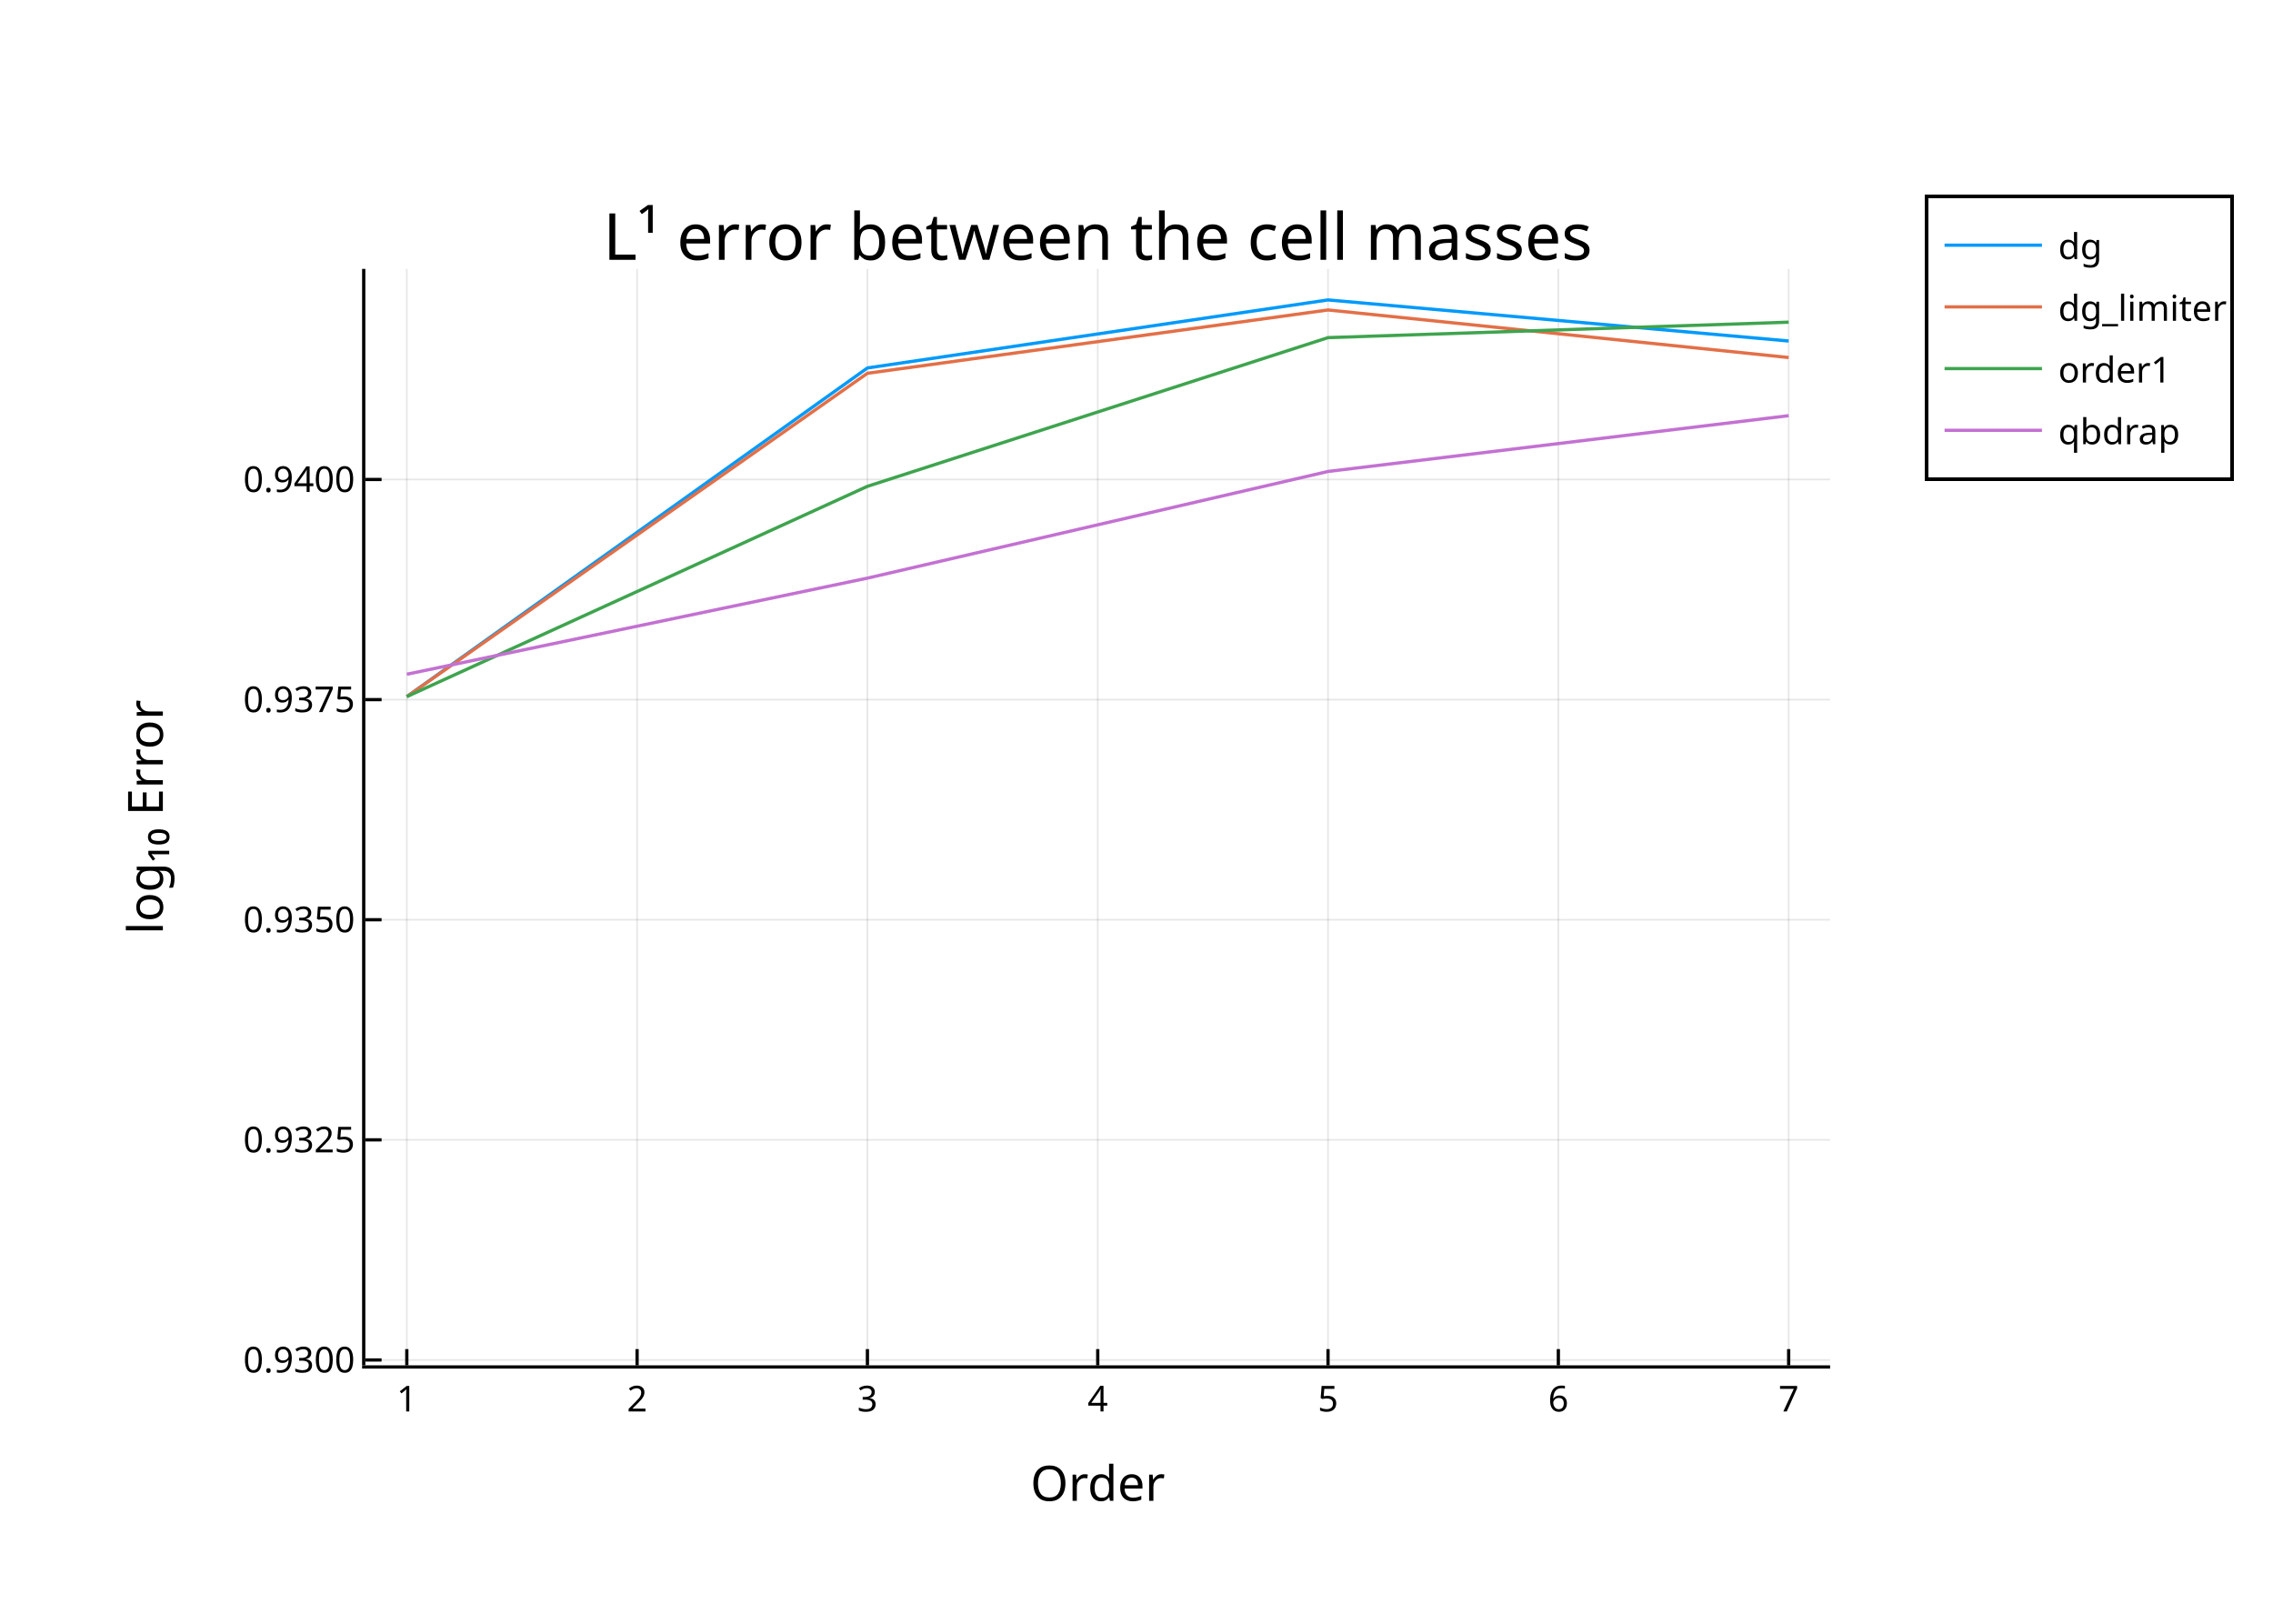
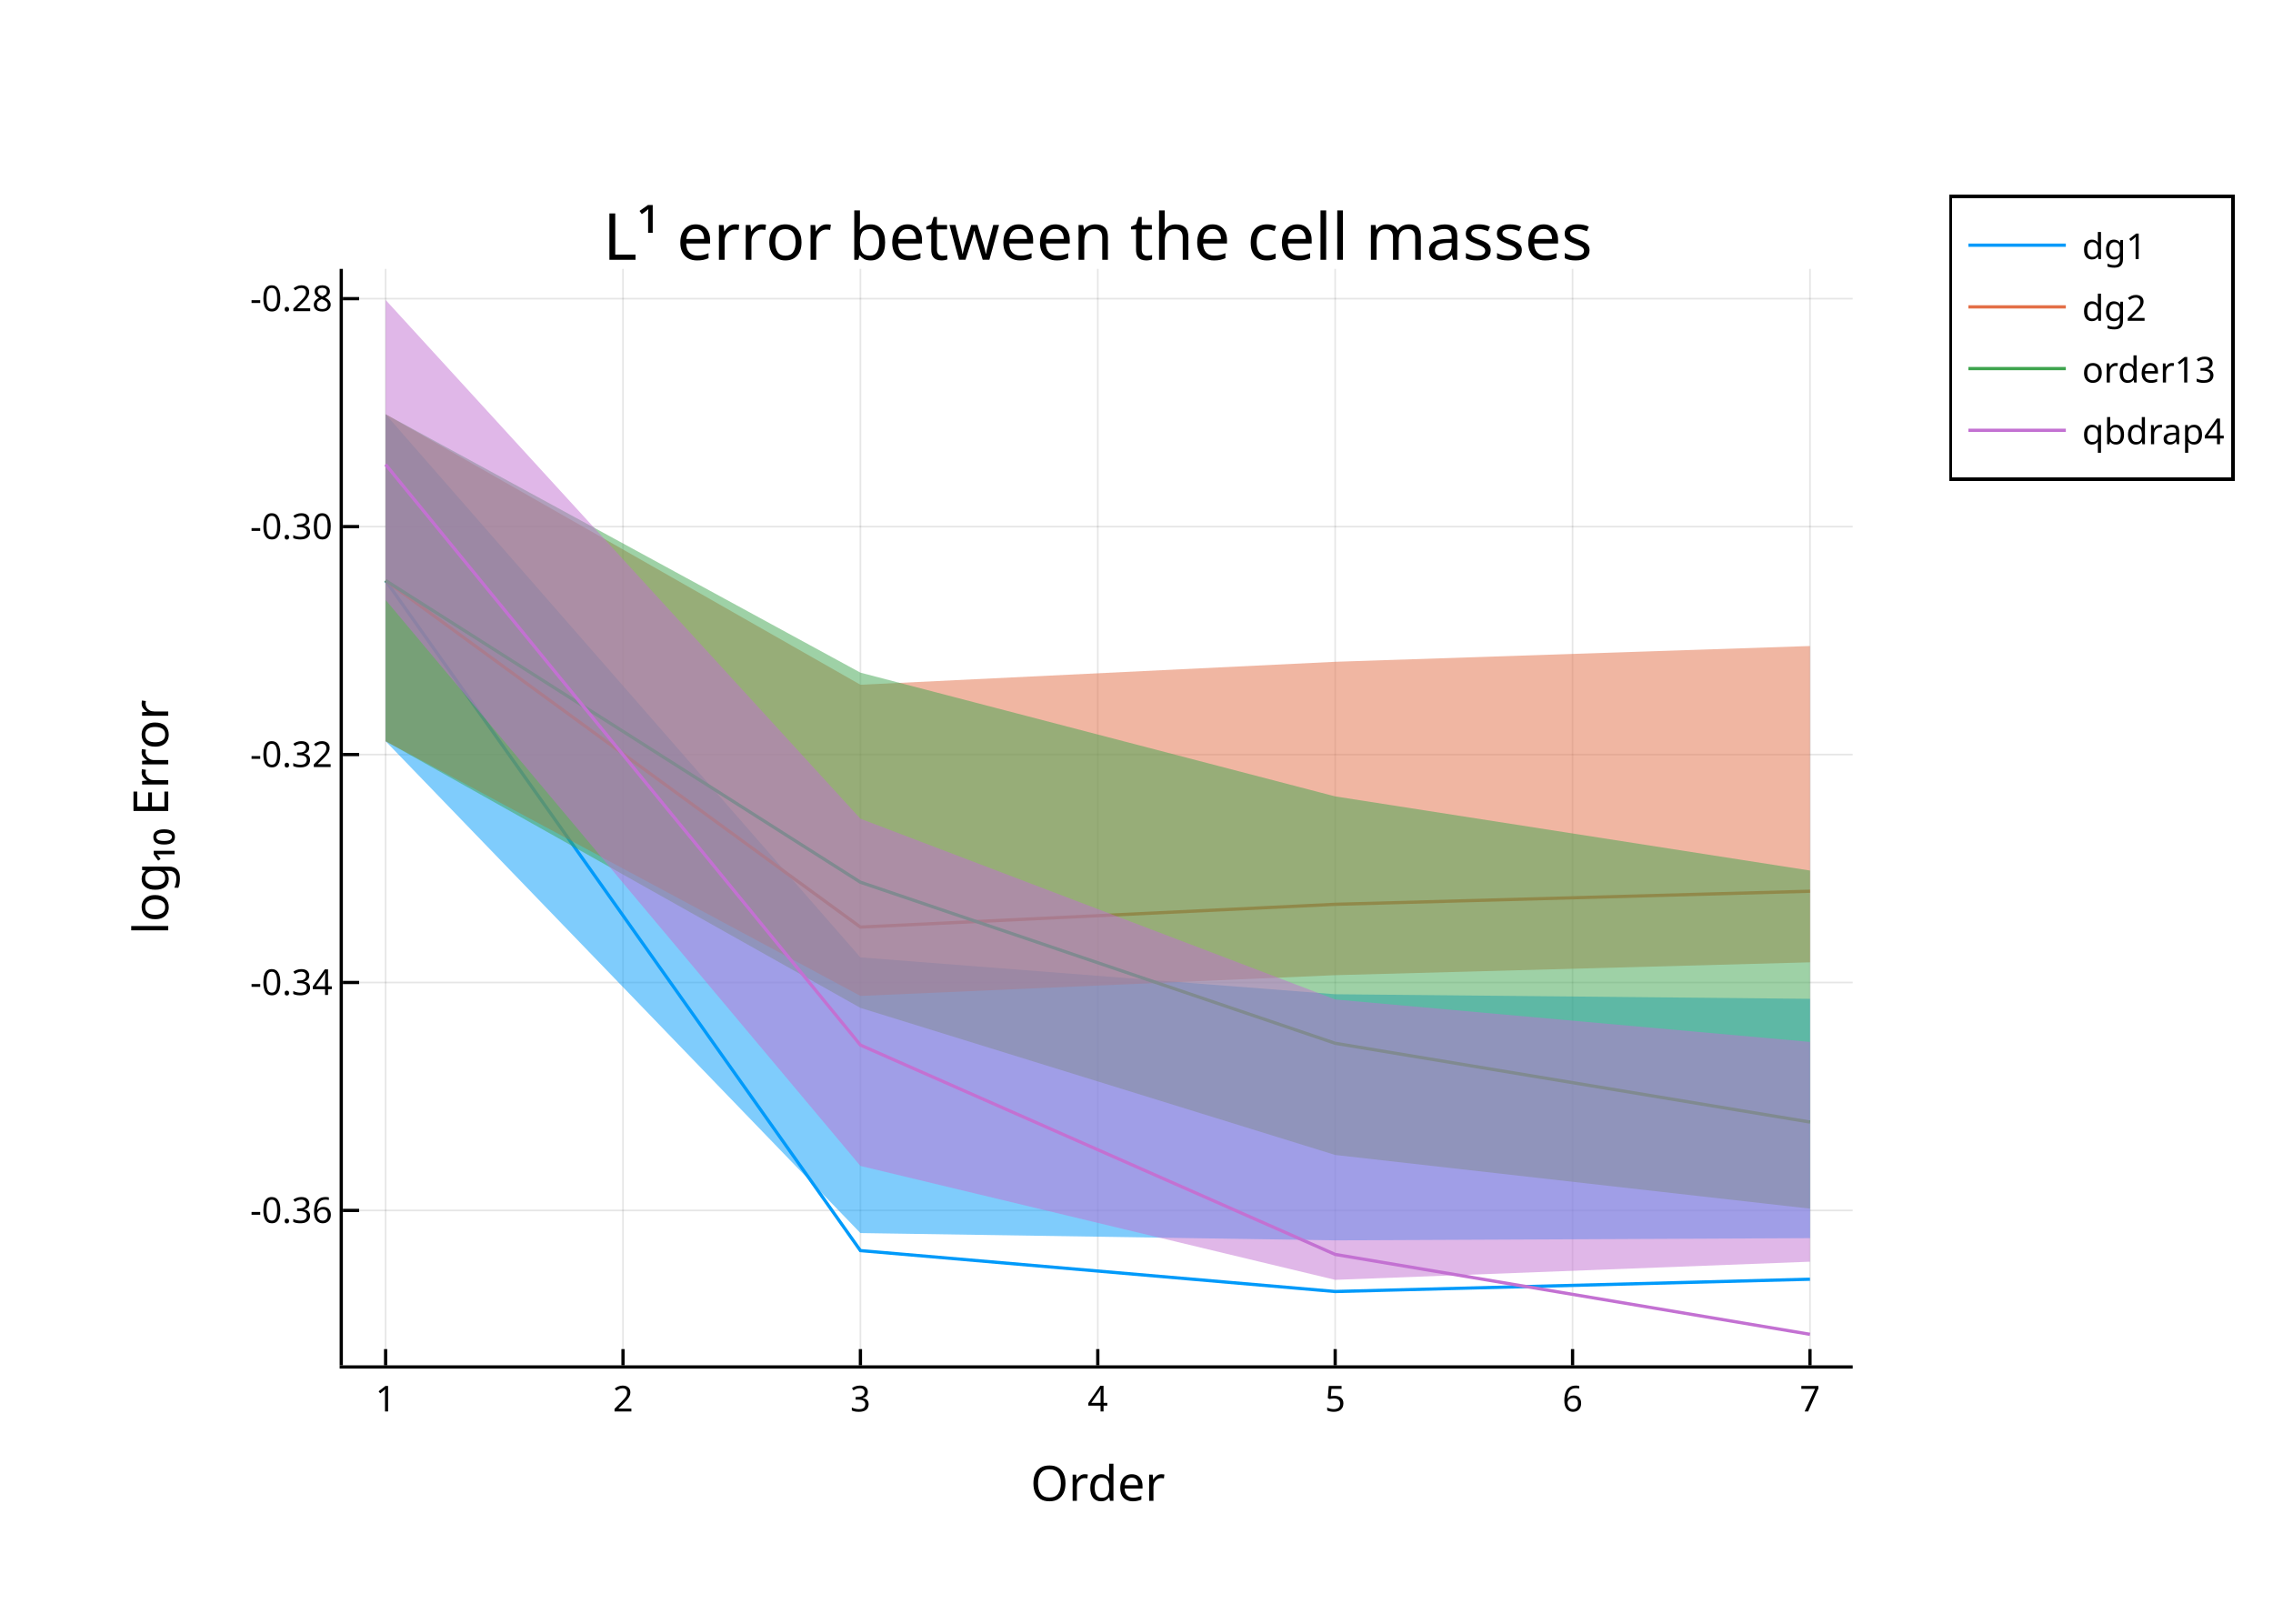
<svg xmlns="http://www.w3.org/2000/svg" class="main-svg" width="700" height="500" style="" viewBox="0 0 700 500">
  <rect x="0" y="0" width="700" height="500" style="fill: rgb(255, 255, 255); fill-opacity: 1;" />
-   <defs id="defs-3b3376">
+   <defs id="defs-b172ba">
    <g class="clips">
-       <clipPath id="clip3b3376xyplot" class="plotclip">
-         <rect width="451.095" height="337.635" />
+       <clipPath id="clipb172baxyplot" class="plotclip">
+         <rect width="464.966" height="337.635" />
      </clipPath>
-       <clipPath class="axesclip" id="clip3b3376x">
-         <rect x="112.512" y="0" width="451.095" height="500" />
+       <clipPath class="axesclip" id="clipb172bax">
+         <rect x="105.596" y="0" width="464.966" height="500" />
      </clipPath>
-       <clipPath class="axesclip" id="clip3b3376y">
+       <clipPath class="axesclip" id="clipb172bay">
        <rect x="0" y="82.797" width="700" height="337.635" />
      </clipPath>
-       <clipPath class="axesclip" id="clip3b3376xy">
-         <rect x="112.512" y="82.797" width="451.095" height="337.635" />
+       <clipPath class="axesclip" id="clipb172baxy">
+         <rect x="105.596" y="82.797" width="464.966" height="337.635" />
      </clipPath>
    </g>
    <g class="gradients" />
  </defs>
  <g class="bglayer" />
  <g class="layer-below">
    <g class="imagelayer" />
    <g class="shapelayer" />
  </g>
  <g class="cartesianlayer">
    <g class="subplot xy">
      <g class="layer-subplot">
        <g class="shapelayer" />
        <g class="imagelayer" />
      </g>
      <g class="gridlayer">
        <g class="x">
-           <path class="xgrid crisp" transform="translate(125.2823,0)" d="M0,82.797v337.635" style="stroke: rgb(0, 0, 0); stroke-opacity: 0.1; stroke-width: 0.5px;" />
-           <path class="xgrid crisp" transform="translate(196.2023,0)" d="M0,82.797v337.635" style="stroke: rgb(0, 0, 0); stroke-opacity: 0.1; stroke-width: 0.5px;" />
-           <path class="xgrid crisp" transform="translate(267.1323,0)" d="M0,82.797v337.635" style="stroke: rgb(0, 0, 0); stroke-opacity: 0.1; stroke-width: 0.5px;" />
-           <path class="xgrid crisp" transform="translate(338.0623,0)" d="M0,82.797v337.635" style="stroke: rgb(0, 0, 0); stroke-opacity: 0.1; stroke-width: 0.5px;" />
-           <path class="xgrid crisp" transform="translate(408.9823,0)" d="M0,82.797v337.635" style="stroke: rgb(0, 0, 0); stroke-opacity: 0.1; stroke-width: 0.5px;" />
-           <path class="xgrid crisp" transform="translate(479.9123,0)" d="M0,82.797v337.635" style="stroke: rgb(0, 0, 0); stroke-opacity: 0.1; stroke-width: 0.5px;" />
-           <path class="xgrid crisp" transform="translate(550.8423,0)" d="M0,82.797v337.635" style="stroke: rgb(0, 0, 0); stroke-opacity: 0.1; stroke-width: 0.5px;" />
+           <path class="xgrid crisp" transform="translate(118.7557,0)" d="M0,82.797v337.635" style="stroke: rgb(0, 0, 0); stroke-opacity: 0.1; stroke-width: 0.5px;" />
+           <path class="xgrid crisp" transform="translate(191.8657,0)" d="M0,82.797v337.635" style="stroke: rgb(0, 0, 0); stroke-opacity: 0.1; stroke-width: 0.5px;" />
+           <path class="xgrid crisp" transform="translate(264.9757,0)" d="M0,82.797v337.635" style="stroke: rgb(0, 0, 0); stroke-opacity: 0.1; stroke-width: 0.5px;" />
+           <path class="xgrid crisp" transform="translate(338.0757,0)" d="M0,82.797v337.635" style="stroke: rgb(0, 0, 0); stroke-opacity: 0.1; stroke-width: 0.5px;" />
+           <path class="xgrid crisp" transform="translate(411.1857,0)" d="M0,82.797v337.635" style="stroke: rgb(0, 0, 0); stroke-opacity: 0.1; stroke-width: 0.5px;" />
+           <path class="xgrid crisp" transform="translate(484.2957,0)" d="M0,82.797v337.635" style="stroke: rgb(0, 0, 0); stroke-opacity: 0.1; stroke-width: 0.5px;" />
+           <path class="xgrid crisp" transform="translate(557.4057,0)" d="M0,82.797v337.635" style="stroke: rgb(0, 0, 0); stroke-opacity: 0.1; stroke-width: 0.5px;" />
        </g>
        <g class="y">
-           <path class="ygrid crisp" transform="translate(0,418.7769)" d="M112.512,0h451.095" style="stroke: rgb(0, 0, 0); stroke-opacity: 0.1; stroke-width: 0.5px;" />
-           <path class="ygrid crisp" transform="translate(0,350.9969)" d="M112.512,0h451.095" style="stroke: rgb(0, 0, 0); stroke-opacity: 0.1; stroke-width: 0.5px;" />
-           <path class="ygrid crisp" transform="translate(0,283.2169)" d="M112.512,0h451.095" style="stroke: rgb(0, 0, 0); stroke-opacity: 0.1; stroke-width: 0.5px;" />
-           <path class="ygrid crisp" transform="translate(0,215.4369)" d="M112.512,0h451.095" style="stroke: rgb(0, 0, 0); stroke-opacity: 0.1; stroke-width: 0.5px;" />
-           <path class="ygrid crisp" transform="translate(0,147.6469)" d="M112.512,0h451.095" style="stroke: rgb(0, 0, 0); stroke-opacity: 0.1; stroke-width: 0.5px;" />
+           <path class="ygrid crisp" transform="translate(0,372.7269)" d="M105.596,0h464.966" style="stroke: rgb(0, 0, 0); stroke-opacity: 0.1; stroke-width: 0.5px;" />
+           <path class="ygrid crisp" transform="translate(0,302.5369)" d="M105.596,0h464.966" style="stroke: rgb(0, 0, 0); stroke-opacity: 0.1; stroke-width: 0.5px;" />
+           <path class="ygrid crisp" transform="translate(0,232.3469)" d="M105.596,0h464.966" style="stroke: rgb(0, 0, 0); stroke-opacity: 0.1; stroke-width: 0.5px;" />
+           <path class="ygrid crisp" transform="translate(0,162.1569)" d="M105.596,0h464.966" style="stroke: rgb(0, 0, 0); stroke-opacity: 0.1; stroke-width: 0.5px;" />
+           <path class="ygrid crisp" transform="translate(0,91.96692)" d="M105.596,0h464.966" style="stroke: rgb(0, 0, 0); stroke-opacity: 0.1; stroke-width: 0.5px;" />
        </g>
      </g>
      <g class="zerolinelayer" />
      <path class="xlines-below" />
      <path class="ylines-below" />
      <g class="overlines-below" />
      <g class="xaxislayer-below" />
      <g class="yaxislayer-below" />
      <g class="overaxes-below" />
-       <g class="plot" transform="translate(112.5123,82.79692)" clip-path="url('#clip3b3376xyplot')">
+       <g class="plot" transform="translate(105.5957,82.79692)" clip-path="url('#clipb172baxyplot')">
        <g class="scatterlayer mlayer">
-           <g class="trace scatter traceacccf3" style="stroke-miterlimit: 2;">
+           <g class="trace scatter tracebf586c" style="stroke-miterlimit: 2;">
            <g class="fills">
              <g>
-                 <path class="js-fill" d="M12.77,25550.93L12.77,25550.93L12.77,275.39L154.62,172.95L296.47,151.74L438.33,164.55L296.47,151.74L154.62,172.95L12.77,275.39" style="fill: rgb(0, 154, 250); fill-opacity: 0.5; stroke-width: 0;" />
-               </g>
-             </g>
-             <g class="errorbars" />
-             <g class="lines">
-               <path class="js-line" d="M12.77,275.39L154.62,172.95L296.47,151.74L438.33,164.55L296.47,151.74L154.62,172.95L12.77,275.39" style="vector-effect: non-scaling-stroke; fill: none; stroke: rgb(0, 154, 250); stroke-opacity: 1; stroke-width: 0px; opacity: 1;" />
-             </g>
-             <g class="points" />
-             <g class="text" />
-           </g>
-           <g class="trace scatter traceced634" style="stroke-miterlimit: 2; opacity: 1;">
+                 <path class="js-fill" d="M13.16,-973.48L13.16,-973.48L13.16,145.44L159.38,296.9L305.59,299.15L451.81,298.47L451.81,224.77L305.59,223.36L159.38,212.01L13.16,44.76" style="fill: rgb(0, 154, 250); fill-opacity: 0.5; stroke-width: 0;" />
+               </g>
+             </g>
+             <g class="errorbars" />
+             <g class="lines">
+               <path class="js-line" d="M13.16,145.44L159.38,296.9L305.59,299.15L451.81,298.47L451.81,224.77L305.59,223.36L159.38,212.01L13.16,44.76" style="vector-effect: non-scaling-stroke; fill: none; stroke: rgb(0, 154, 250); stroke-opacity: 1; stroke-width: 0px; opacity: 1;" />
+             </g>
+             <g class="points" />
+             <g class="text" />
+           </g>
+           <g class="trace scatter tracee99416" style="stroke-miterlimit: 2; opacity: 1;">
            <g class="fills" />
            <g class="errorbars" />
            <g class="lines">
-               <path class="js-line" d="M12.77,131.72L154.62,30.51L296.47,9.56L438.33,22.21" style="vector-effect: non-scaling-stroke; fill: none; stroke: rgb(0, 154, 250); stroke-opacity: 1; stroke-width: 1px; opacity: 1;" />
-             </g>
-             <g class="points" />
-             <g class="text" />
-           </g>
-           <g class="trace scatter trace0bf472" style="stroke-miterlimit: 2;">
+               <path class="js-line" d="M13.16,95.97L159.38,302.3L305.59,314.9L451.81,311.11" style="vector-effect: non-scaling-stroke; fill: none; stroke: rgb(0, 154, 250); stroke-opacity: 1; stroke-width: 1px; opacity: 1;" />
+             </g>
+             <g class="points" />
+             <g class="text" />
+           </g>
+           <g class="trace scatter trace3b6af1" style="stroke-miterlimit: 2;">
            <g class="fills">
              <g>
-                 <path class="js-fill" d="M12.77,25550.93L12.77,25550.93L12.77,275.39L154.62,174.61L296.47,154.87L438.33,169.7L296.47,154.87L154.62,174.61L12.77,275.39" style="fill: rgb(227, 111, 71); fill-opacity: 0.5; stroke-width: 0;" />
-               </g>
-             </g>
-             <g class="errorbars" />
-             <g class="lines">
-               <path class="js-line" d="M12.77,275.39L154.62,174.61L296.47,154.87L438.33,169.7L296.47,154.87L154.62,174.61L12.77,275.39" style="vector-effect: non-scaling-stroke; fill: none; stroke: rgb(227, 111, 71); stroke-opacity: 1; stroke-width: 0px; opacity: 1;" />
-             </g>
-             <g class="points" />
-             <g class="text" />
-           </g>
-           <g class="trace scatter trace2450fb" style="stroke-miterlimit: 2; opacity: 1;">
+                 <path class="js-fill" d="M13.16,-973.48L13.16,-973.48L13.16,145.44L159.38,223.88L305.59,217.49L451.81,213.53L451.81,116.13L305.59,120.99L159.38,128.06L13.16,44.76" style="fill: rgb(227, 111, 71); fill-opacity: 0.5; stroke-width: 0;" />
+               </g>
+             </g>
+             <g class="errorbars" />
+             <g class="lines">
+               <path class="js-line" d="M13.16,145.44L159.38,223.88L305.59,217.49L451.81,213.53L451.81,116.13L305.59,120.99L159.38,128.06L13.16,44.76" style="vector-effect: non-scaling-stroke; fill: none; stroke: rgb(227, 111, 71); stroke-opacity: 1; stroke-width: 0px; opacity: 1;" />
+             </g>
+             <g class="points" />
+             <g class="text" />
+           </g>
+           <g class="trace scatter trace2598e9" style="stroke-miterlimit: 2; opacity: 1;">
            <g class="fills" />
            <g class="errorbars" />
            <g class="lines">
-               <path class="js-line" d="M12.77,131.72L154.62,32.15L296.47,12.65L438.33,27.3" style="vector-effect: non-scaling-stroke; fill: none; stroke: rgb(227, 111, 71); stroke-opacity: 1; stroke-width: 1px; opacity: 1;" />
-             </g>
-             <g class="points" />
-             <g class="text" />
-           </g>
-           <g class="trace scatter traceea9bf1" style="stroke-miterlimit: 2;">
+               <path class="js-line" d="M13.16,95.97L159.38,202.68L305.59,195.67L451.81,191.64" style="vector-effect: non-scaling-stroke; fill: none; stroke: rgb(227, 111, 71); stroke-opacity: 1; stroke-width: 1px; opacity: 1;" />
+             </g>
+             <g class="points" />
+             <g class="text" />
+           </g>
+           <g class="trace scatter tracefdb437" style="stroke-miterlimit: 2;">
            <g class="fills">
              <g>
-                 <path class="js-fill" d="M12.77,25550.93L12.77,25550.93L12.77,275.39L154.62,328.08L296.47,293.69L438.33,288.82L296.47,293.69L154.62,328.08L12.77,275.39" style="fill: rgb(62, 164, 78); fill-opacity: 0.5; stroke-width: 0;" />
-               </g>
-             </g>
-             <g class="errorbars" />
-             <g class="lines">
-               <path class="js-line" d="M12.77,275.39L154.62,328.08L296.47,293.69L438.33,288.82L296.47,293.69L154.62,328.08L12.77,275.39" style="vector-effect: non-scaling-stroke; fill: none; stroke: rgb(62, 164, 78); stroke-opacity: 1; stroke-width: 0px; opacity: 1;" />
-             </g>
-             <g class="points" />
-             <g class="text" />
-           </g>
-           <g class="trace scatter trace4a3155" style="stroke-miterlimit: 2; opacity: 1;">
+                 <path class="js-fill" d="M13.16,-973.48L13.16,-973.48L13.16,145.44L159.38,227.56L305.59,272.85L451.81,289.38L451.81,185.27L305.59,162.44L159.38,124.33L13.16,44.76" style="fill: rgb(62, 164, 78); fill-opacity: 0.5; stroke-width: 0;" />
+               </g>
+             </g>
+             <g class="errorbars" />
+             <g class="lines">
+               <path class="js-line" d="M13.16,145.44L159.38,227.56L305.59,272.85L451.81,289.38L451.81,185.27L305.59,162.44L159.38,124.33L13.16,44.76" style="vector-effect: non-scaling-stroke; fill: none; stroke: rgb(62, 164, 78); stroke-opacity: 1; stroke-width: 0px; opacity: 1;" />
+             </g>
+             <g class="points" />
+             <g class="text" />
+           </g>
+           <g class="trace scatter trace05ebbb" style="stroke-miterlimit: 2; opacity: 1;">
            <g class="fills" />
            <g class="errorbars" />
            <g class="lines">
-               <path class="js-line" d="M12.77,131.72L154.62,66.96L296.47,21.17L438.33,16.41" style="vector-effect: non-scaling-stroke; fill: none; stroke: rgb(62, 164, 78); stroke-opacity: 1; stroke-width: 1px; opacity: 1;" />
-             </g>
-             <g class="points" />
-             <g class="text" />
-           </g>
-           <g class="trace scatter trace0ebb25" style="stroke-miterlimit: 2;">
+               <path class="js-line" d="M13.16,95.97L159.38,188.87L305.59,238.46L451.81,262.72" style="vector-effect: non-scaling-stroke; fill: none; stroke: rgb(62, 164, 78); stroke-opacity: 1; stroke-width: 1px; opacity: 1;" />
+             </g>
+             <g class="points" />
+             <g class="text" />
+           </g>
+           <g class="trace scatter trace6b5a95" style="stroke-miterlimit: 2;">
            <g class="fills">
              <g>
-                 <path class="js-fill" d="M12.77,25550.93L12.77,25550.93L12.77,268.41L154.62,238.46L296.47,205.2L438.33,187.81L296.47,205.2L154.62,238.46L12.77,268.41" style="fill: rgb(195, 113, 210); fill-opacity: 0.5; stroke-width: 0;" />
-               </g>
-             </g>
-             <g class="errorbars" />
-             <g class="lines">
-               <path class="js-line" d="M12.77,268.41L154.62,238.46L296.47,205.2L438.33,187.81L296.47,205.2L154.62,238.46L12.77,268.41" style="vector-effect: non-scaling-stroke; fill: none; stroke: rgb(195, 113, 210); stroke-opacity: 1; stroke-width: 0px; opacity: 1;" />
-             </g>
-             <g class="points" />
-             <g class="text" />
-           </g>
-           <g class="trace scatter tracef03f42" style="stroke-miterlimit: 2; opacity: 1;">
+                 <path class="js-fill" d="M13.16,-973.48L13.16,-973.48L13.16,101.93L159.38,276.23L305.59,311.31L451.81,305.72L451.81,238.04L305.59,224.97L159.38,169.31L13.16,9.56" style="fill: rgb(195, 113, 210); fill-opacity: 0.5; stroke-width: 0;" />
+               </g>
+             </g>
+             <g class="errorbars" />
+             <g class="lines">
+               <path class="js-line" d="M13.16,101.93L159.38,276.23L305.59,311.31L451.81,305.72L451.81,238.04L305.59,224.97L159.38,169.31L13.16,9.56" style="vector-effect: non-scaling-stroke; fill: none; stroke: rgb(195, 113, 210); stroke-opacity: 1; stroke-width: 0px; opacity: 1;" />
+             </g>
+             <g class="points" />
+             <g class="text" />
+           </g>
+           <g class="trace scatter tracefe6d42" style="stroke-miterlimit: 2; opacity: 1;">
            <g class="fills" />
            <g class="errorbars" />
            <g class="lines">
-               <path class="js-line" d="M12.77,124.82L154.62,95.23L296.47,62.38L438.33,45.2" style="vector-effect: non-scaling-stroke; fill: none; stroke: rgb(195, 113, 210); stroke-opacity: 1; stroke-width: 1px; opacity: 1;" />
+               <path class="js-line" d="M13.16,60.24L159.38,239.01L305.59,303.48L451.81,328.08" style="vector-effect: non-scaling-stroke; fill: none; stroke: rgb(195, 113, 210); stroke-opacity: 1; stroke-width: 1px; opacity: 1;" />
            </g>
            <g class="points" />
            <g class="text" />
          </g>
        </g>
      </g>
      <g class="overplot" />
-       <path class="xlines-above crisp" d="M111.512,420.932H563.608" style="fill: none; stroke-width: 1px; stroke: rgb(0, 0, 0); stroke-opacity: 1;" />
-       <path class="ylines-above crisp" d="M112.012,82.797V420.432" style="fill: none; stroke-width: 1px; stroke: rgb(0, 0, 0); stroke-opacity: 1;" />
+       <path class="xlines-above crisp" d="M104.596,420.932H570.562" style="fill: none; stroke-width: 1px; stroke: rgb(0, 0, 0); stroke-opacity: 1;" />
+       <path class="ylines-above crisp" d="M105.096,82.797V420.432" style="fill: none; stroke-width: 1px; stroke: rgb(0, 0, 0); stroke-opacity: 1;" />
      <g class="overlines-above" />
      <g class="xaxislayer-above">
-         <path class="xtick ticks crisp" d="M0,420.432v-5" transform="translate(125.2823,0)" style="stroke: rgb(0, 0, 0); stroke-opacity: 1; stroke-width: 1px;" />
-         <path class="xtick ticks crisp" d="M0,420.432v-5" transform="translate(196.2023,0)" style="stroke: rgb(0, 0, 0); stroke-opacity: 1; stroke-width: 1px;" />
-         <path class="xtick ticks crisp" d="M0,420.432v-5" transform="translate(267.1323,0)" style="stroke: rgb(0, 0, 0); stroke-opacity: 1; stroke-width: 1px;" />
-         <path class="xtick ticks crisp" d="M0,420.432v-5" transform="translate(338.0623,0)" style="stroke: rgb(0, 0, 0); stroke-opacity: 1; stroke-width: 1px;" />
-         <path class="xtick ticks crisp" d="M0,420.432v-5" transform="translate(408.9823,0)" style="stroke: rgb(0, 0, 0); stroke-opacity: 1; stroke-width: 1px;" />
-         <path class="xtick ticks crisp" d="M0,420.432v-5" transform="translate(479.9123,0)" style="stroke: rgb(0, 0, 0); stroke-opacity: 1; stroke-width: 1px;" />
-         <path class="xtick ticks crisp" d="M0,420.432v-5" transform="translate(550.8423,0)" style="stroke: rgb(0, 0, 0); stroke-opacity: 1; stroke-width: 1px;" />
-         <g class="xtick">
-           <text text-anchor="middle" x="0" y="434.632" transform="translate(125.2823,0)" style="font-family: sans-serif; font-size: 11px; fill: rgb(0, 0, 0); fill-opacity: 1; white-space: pre;">1</text>
-         </g>
-         <g class="xtick">
-           <text text-anchor="middle" x="0" y="434.632" transform="translate(196.2023,0)" style="font-family: sans-serif; font-size: 11px; fill: rgb(0, 0, 0); fill-opacity: 1; white-space: pre;">2</text>
-         </g>
-         <g class="xtick">
-           <text text-anchor="middle" x="0" y="434.632" transform="translate(267.1323,0)" style="font-family: sans-serif; font-size: 11px; fill: rgb(0, 0, 0); fill-opacity: 1; white-space: pre;">3</text>
-         </g>
-         <g class="xtick">
-           <text text-anchor="middle" x="0" y="434.632" transform="translate(338.0623,0)" style="font-family: sans-serif; font-size: 11px; fill: rgb(0, 0, 0); fill-opacity: 1; white-space: pre;">4</text>
-         </g>
-         <g class="xtick">
-           <text text-anchor="middle" x="0" y="434.632" transform="translate(408.9823,0)" style="font-family: sans-serif; font-size: 11px; fill: rgb(0, 0, 0); fill-opacity: 1; white-space: pre;">5</text>
-         </g>
-         <g class="xtick">
-           <text text-anchor="middle" x="0" y="434.632" transform="translate(479.9123,0)" style="font-family: sans-serif; font-size: 11px; fill: rgb(0, 0, 0); fill-opacity: 1; white-space: pre;">6</text>
-         </g>
-         <g class="xtick">
-           <text text-anchor="middle" x="0" y="434.632" transform="translate(550.8423,0)" style="font-family: sans-serif; font-size: 11px; fill: rgb(0, 0, 0); fill-opacity: 1; white-space: pre;">7</text>
+         <path class="xtick ticks crisp" d="M0,420.432v-5" transform="translate(118.7557,0)" style="stroke: rgb(0, 0, 0); stroke-opacity: 1; stroke-width: 1px;" />
+         <path class="xtick ticks crisp" d="M0,420.432v-5" transform="translate(191.8657,0)" style="stroke: rgb(0, 0, 0); stroke-opacity: 1; stroke-width: 1px;" />
+         <path class="xtick ticks crisp" d="M0,420.432v-5" transform="translate(264.9757,0)" style="stroke: rgb(0, 0, 0); stroke-opacity: 1; stroke-width: 1px;" />
+         <path class="xtick ticks crisp" d="M0,420.432v-5" transform="translate(338.0757,0)" style="stroke: rgb(0, 0, 0); stroke-opacity: 1; stroke-width: 1px;" />
+         <path class="xtick ticks crisp" d="M0,420.432v-5" transform="translate(411.1857,0)" style="stroke: rgb(0, 0, 0); stroke-opacity: 1; stroke-width: 1px;" />
+         <path class="xtick ticks crisp" d="M0,420.432v-5" transform="translate(484.2957,0)" style="stroke: rgb(0, 0, 0); stroke-opacity: 1; stroke-width: 1px;" />
+         <path class="xtick ticks crisp" d="M0,420.432v-5" transform="translate(557.4057,0)" style="stroke: rgb(0, 0, 0); stroke-opacity: 1; stroke-width: 1px;" />
+         <g class="xtick">
+           <text text-anchor="middle" x="0" y="434.632" transform="translate(118.7557,0)" style="font-family: sans-serif; font-size: 11px; fill: rgb(0, 0, 0); fill-opacity: 1; white-space: pre;">1</text>
+         </g>
+         <g class="xtick">
+           <text text-anchor="middle" x="0" y="434.632" transform="translate(191.8657,0)" style="font-family: sans-serif; font-size: 11px; fill: rgb(0, 0, 0); fill-opacity: 1; white-space: pre;">2</text>
+         </g>
+         <g class="xtick">
+           <text text-anchor="middle" x="0" y="434.632" transform="translate(264.9757,0)" style="font-family: sans-serif; font-size: 11px; fill: rgb(0, 0, 0); fill-opacity: 1; white-space: pre;">3</text>
+         </g>
+         <g class="xtick">
+           <text text-anchor="middle" x="0" y="434.632" transform="translate(338.0757,0)" style="font-family: sans-serif; font-size: 11px; fill: rgb(0, 0, 0); fill-opacity: 1; white-space: pre;">4</text>
+         </g>
+         <g class="xtick">
+           <text text-anchor="middle" x="0" y="434.632" transform="translate(411.1857,0)" style="font-family: sans-serif; font-size: 11px; fill: rgb(0, 0, 0); fill-opacity: 1; white-space: pre;">5</text>
+         </g>
+         <g class="xtick">
+           <text text-anchor="middle" x="0" y="434.632" transform="translate(484.2957,0)" style="font-family: sans-serif; font-size: 11px; fill: rgb(0, 0, 0); fill-opacity: 1; white-space: pre;">6</text>
+         </g>
+         <g class="xtick">
+           <text text-anchor="middle" x="0" y="434.632" transform="translate(557.4057,0)" style="font-family: sans-serif; font-size: 11px; fill: rgb(0, 0, 0); fill-opacity: 1; white-space: pre;">7</text>
        </g>
      </g>
      <g class="yaxislayer-above">
-         <path class="ytick ticks crisp" d="M112.512,0h5" transform="translate(0,418.7769)" style="stroke: rgb(0, 0, 0); stroke-opacity: 1; stroke-width: 1px;" />
-         <path class="ytick ticks crisp" d="M112.512,0h5" transform="translate(0,350.9969)" style="stroke: rgb(0, 0, 0); stroke-opacity: 1; stroke-width: 1px;" />
-         <path class="ytick ticks crisp" d="M112.512,0h5" transform="translate(0,283.2169)" style="stroke: rgb(0, 0, 0); stroke-opacity: 1; stroke-width: 1px;" />
-         <path class="ytick ticks crisp" d="M112.512,0h5" transform="translate(0,215.4369)" style="stroke: rgb(0, 0, 0); stroke-opacity: 1; stroke-width: 1px;" />
-         <path class="ytick ticks crisp" d="M112.512,0h5" transform="translate(0,147.6469)" style="stroke: rgb(0, 0, 0); stroke-opacity: 1; stroke-width: 1px;" />
-         <g class="ytick">
-           <text text-anchor="end" x="109.312" y="3.85" transform="translate(0,418.7769)" style="font-family: sans-serif; font-size: 11px; fill: rgb(0, 0, 0); fill-opacity: 1; white-space: pre;">0.9300</text>
-         </g>
-         <g class="ytick">
-           <text text-anchor="end" x="109.312" y="3.85" transform="translate(0,350.9969)" style="font-family: sans-serif; font-size: 11px; fill: rgb(0, 0, 0); fill-opacity: 1; white-space: pre;">0.9325</text>
-         </g>
-         <g class="ytick">
-           <text text-anchor="end" x="109.312" y="3.85" transform="translate(0,283.2169)" style="font-family: sans-serif; font-size: 11px; fill: rgb(0, 0, 0); fill-opacity: 1; white-space: pre;">0.9350</text>
-         </g>
-         <g class="ytick">
-           <text text-anchor="end" x="109.312" y="3.85" transform="translate(0,215.4369)" style="font-family: sans-serif; font-size: 11px; fill: rgb(0, 0, 0); fill-opacity: 1; white-space: pre;">0.9375</text>
-         </g>
-         <g class="ytick">
-           <text text-anchor="end" x="109.312" y="3.85" transform="translate(0,147.6469)" style="font-family: sans-serif; font-size: 11px; fill: rgb(0, 0, 0); fill-opacity: 1; white-space: pre;">0.9400</text>
+         <path class="ytick ticks crisp" d="M105.596,0h5" transform="translate(0,372.7269)" style="stroke: rgb(0, 0, 0); stroke-opacity: 1; stroke-width: 1px;" />
+         <path class="ytick ticks crisp" d="M105.596,0h5" transform="translate(0,302.5369)" style="stroke: rgb(0, 0, 0); stroke-opacity: 1; stroke-width: 1px;" />
+         <path class="ytick ticks crisp" d="M105.596,0h5" transform="translate(0,232.3469)" style="stroke: rgb(0, 0, 0); stroke-opacity: 1; stroke-width: 1px;" />
+         <path class="ytick ticks crisp" d="M105.596,0h5" transform="translate(0,162.1569)" style="stroke: rgb(0, 0, 0); stroke-opacity: 1; stroke-width: 1px;" />
+         <path class="ytick ticks crisp" d="M105.596,0h5" transform="translate(0,91.96692)" style="stroke: rgb(0, 0, 0); stroke-opacity: 1; stroke-width: 1px;" />
+         <g class="ytick">
+           <text text-anchor="end" x="102.396" y="3.85" transform="translate(0,372.7269)" style="font-family: sans-serif; font-size: 11px; fill: rgb(0, 0, 0); fill-opacity: 1; white-space: pre;">-0.36</text>
+         </g>
+         <g class="ytick">
+           <text text-anchor="end" x="102.396" y="3.85" transform="translate(0,302.5369)" style="font-family: sans-serif; font-size: 11px; fill: rgb(0, 0, 0); fill-opacity: 1; white-space: pre;">-0.34</text>
+         </g>
+         <g class="ytick">
+           <text text-anchor="end" x="102.396" y="3.85" transform="translate(0,232.3469)" style="font-family: sans-serif; font-size: 11px; fill: rgb(0, 0, 0); fill-opacity: 1; white-space: pre;">-0.32</text>
+         </g>
+         <g class="ytick">
+           <text text-anchor="end" x="102.396" y="3.85" transform="translate(0,162.1569)" style="font-family: sans-serif; font-size: 11px; fill: rgb(0, 0, 0); fill-opacity: 1; white-space: pre;">-0.30</text>
+         </g>
+         <g class="ytick">
+           <text text-anchor="end" x="102.396" y="3.85" transform="translate(0,91.96692)" style="font-family: sans-serif; font-size: 11px; fill: rgb(0, 0, 0); fill-opacity: 1; white-space: pre;">-0.28</text>
        </g>
      </g>
      <g class="overaxes-above" />
    </g>
  </g>
  <g class="polarlayer" />
  <g class="ternarylayer" />
  <g class="geolayer" />
  <g class="funnelarealayer" />
  <g class="pielayer" />
  <g class="treemaplayer" />
  <g class="sunburstlayer" />
  <g class="glimages" />
-   <defs id="topdefs-3b3376">
+   <defs id="topdefs-b172ba">
    <g class="clips" />
-     <clipPath id="legend3b3376">
-       <rect width="93" height="86" x="1" y="1" />
+     <clipPath id="legendb172ba">
+       <rect width="86" height="86" x="1" y="1" />
    </clipPath>
  </defs>
  <g class="layer-above">
    <g class="imagelayer" />
    <g class="shapelayer" />
  </g>
  <g class="infolayer">
-     <g class="legend" pointer-events="all" transform="translate(592.85,60)">
-       <rect class="bg" shape-rendering="crispEdges" width="94" height="87" x="0.5" y="0.5" style="stroke: rgb(0, 0, 0); stroke-opacity: 1; fill: rgb(255, 255, 255); fill-opacity: 1; stroke-width: 1px;" />
-       <g class="scrollbox" transform="" clip-path="url('#legend3b3376')">
+     <g class="legend" pointer-events="all" transform="translate(600.2,60)">
+       <rect class="bg" shape-rendering="crispEdges" width="87" height="87" x="0.5" y="0.5" style="stroke: rgb(0, 0, 0); stroke-opacity: 1; fill: rgb(255, 255, 255); fill-opacity: 1; stroke-width: 1px;" />
+       <g class="scrollbox" transform="" clip-path="url('#legendb172ba')">
        <g class="groups">
          <g class="traces" transform="translate(1,15.5)" style="opacity: 1;">
-             <text class="legendtext" text-anchor="start" x="40" y="4.29" style="font-family: sans-serif; font-size: 11px; fill: rgb(0, 0, 0); fill-opacity: 1; white-space: pre;">dg</text>
+             <text class="legendtext" text-anchor="start" x="40" y="4.29" style="font-family: sans-serif; font-size: 11px; fill: rgb(0, 0, 0); fill-opacity: 1; white-space: pre;">dg1</text>
            <g class="layers" style="opacity: 1;">
              <g class="legendfill" />
              <g class="legendlines">
                <path class="js-line" d="M5,0h30" style="fill: none; stroke: rgb(0, 154, 250); stroke-opacity: 1; stroke-width: 1px;" />
              </g>
              <g class="legendsymbols">
                <g class="legendpoints" />
              </g>
            </g>
-             <rect class="legendtoggle" x="0" y="-9.5" width="87.844" height="19" style="fill: rgb(0, 0, 0); fill-opacity: 0;" />
+             <rect class="legendtoggle" x="0" y="-9.5" width="80.375" height="19" style="fill: rgb(0, 0, 0); fill-opacity: 0;" />
          </g>
          <g class="traces" transform="translate(1,34.5)" style="opacity: 1;">
-             <text class="legendtext" text-anchor="start" x="40" y="4.29" style="font-family: sans-serif; font-size: 11px; fill: rgb(0, 0, 0); fill-opacity: 1; white-space: pre;">dg_limiter</text>
+             <text class="legendtext" text-anchor="start" x="40" y="4.29" style="font-family: sans-serif; font-size: 11px; fill: rgb(0, 0, 0); fill-opacity: 1; white-space: pre;">dg2</text>
            <g class="layers" style="opacity: 1;">
              <g class="legendfill" />
              <g class="legendlines">
                <path class="js-line" d="M5,0h30" style="fill: none; stroke: rgb(227, 111, 71); stroke-opacity: 1; stroke-width: 1px;" />
              </g>
              <g class="legendsymbols">
                <g class="legendpoints" />
              </g>
            </g>
-             <rect class="legendtoggle" x="0" y="-9.5" width="87.844" height="19" style="fill: rgb(0, 0, 0); fill-opacity: 0;" />
+             <rect class="legendtoggle" x="0" y="-9.5" width="80.375" height="19" style="fill: rgb(0, 0, 0); fill-opacity: 0;" />
          </g>
          <g class="traces" transform="translate(1,53.5)" style="opacity: 1;">
-             <text class="legendtext" text-anchor="start" x="40" y="4.29" style="font-family: sans-serif; font-size: 11px; fill: rgb(0, 0, 0); fill-opacity: 1; white-space: pre;">order1</text>
+             <text class="legendtext" text-anchor="start" x="40" y="4.29" style="font-family: sans-serif; font-size: 11px; fill: rgb(0, 0, 0); fill-opacity: 1; white-space: pre;">order13</text>
            <g class="layers" style="opacity: 1;">
              <g class="legendfill" />
              <g class="legendlines">
                <path class="js-line" d="M5,0h30" style="fill: none; stroke: rgb(62, 164, 78); stroke-opacity: 1; stroke-width: 1px;" />
              </g>
              <g class="legendsymbols">
                <g class="legendpoints" />
              </g>
            </g>
-             <rect class="legendtoggle" x="0" y="-9.5" width="87.844" height="19" style="fill: rgb(0, 0, 0); fill-opacity: 0;" />
+             <rect class="legendtoggle" x="0" y="-9.5" width="80.375" height="19" style="fill: rgb(0, 0, 0); fill-opacity: 0;" />
          </g>
          <g class="traces" transform="translate(1,72.5)" style="opacity: 1;">
-             <text class="legendtext" text-anchor="start" x="40" y="4.29" style="font-family: sans-serif; font-size: 11px; fill: rgb(0, 0, 0); fill-opacity: 1; white-space: pre;">qbdrap</text>
+             <text class="legendtext" text-anchor="start" x="40" y="4.29" style="font-family: sans-serif; font-size: 11px; fill: rgb(0, 0, 0); fill-opacity: 1; white-space: pre;">qbdrap4</text>
            <g class="layers" style="opacity: 1;">
              <g class="legendfill" />
              <g class="legendlines">
                <path class="js-line" d="M5,0h30" style="fill: none; stroke: rgb(195, 113, 210); stroke-opacity: 1; stroke-width: 1px;" />
              </g>
              <g class="legendsymbols">
                <g class="legendpoints" />
              </g>
            </g>
-             <rect class="legendtoggle" x="0" y="-9.5" width="87.844" height="19" style="fill: rgb(0, 0, 0); fill-opacity: 0;" />
+             <rect class="legendtoggle" x="0" y="-9.5" width="80.375" height="19" style="fill: rgb(0, 0, 0); fill-opacity: 0;" />
          </g>
        </g>
      </g>
      <rect class="scrollbar" rx="20" ry="3" width="0" height="0" x="0" y="0" style="fill: rgb(128, 139, 164); fill-opacity: 1;" />
    </g>
    <g class="g-gtitle" />
    <g class="g-xtitle">
-       <text class="xtitle" x="338.06" y="462.141" text-anchor="middle" style="font-family: sans-serif; font-size: 15px; fill: rgb(0, 0, 0); opacity: 1; font-weight: normal; white-space: pre;">Order</text>
+       <text class="xtitle" x="338.079" y="462.141" text-anchor="middle" style="font-family: sans-serif; font-size: 15px; fill: rgb(0, 0, 0); opacity: 1; font-weight: normal; white-space: pre;">Order</text>
    </g>
    <g class="g-ytitle">
-       <text class="ytitle" transform="rotate(-90,50.15625,251.6146)" x="50.156" y="251.615" text-anchor="middle" style="font-family: sans-serif; font-size: 15px; fill: rgb(0, 0, 0); opacity: 1; font-weight: normal; white-space: pre;">log₁₀ Error</text>
+       <text class="ytitle" transform="rotate(-90,51.8125,251.6146)" x="51.812" y="251.615" text-anchor="middle" style="font-family: sans-serif; font-size: 15px; fill: rgb(0, 0, 0); opacity: 1; font-weight: normal; white-space: pre;">log₁₀ Error</text>
    </g>
    <g class="annotation" data-index="0" style="opacity: 1;">
-       <g class="annotation-text-g" transform="rotate(0,338.06,73)">
+       <g class="annotation-text-g" transform="rotate(0,338.0787,73)">
        <g class="cursor-pointer" transform="translate(191,60)">
          <rect class="bg" x="0.5" y="0.5" width="293" height="25" style="stroke-width: 1px; stroke: rgb(0, 0, 0); stroke-opacity: 0; fill: rgb(0, 0, 0); fill-opacity: 0;" />
          <text class="annotation-text" text-anchor="middle" x="147.078" y="20" style="font-family: sans-serif; font-size: 20px; fill: rgb(0, 0, 0); fill-opacity: 1; white-space: pre;">L¹ error between the cell masses</text>
        </g>
      </g>
    </g>
  </g>
</svg>
